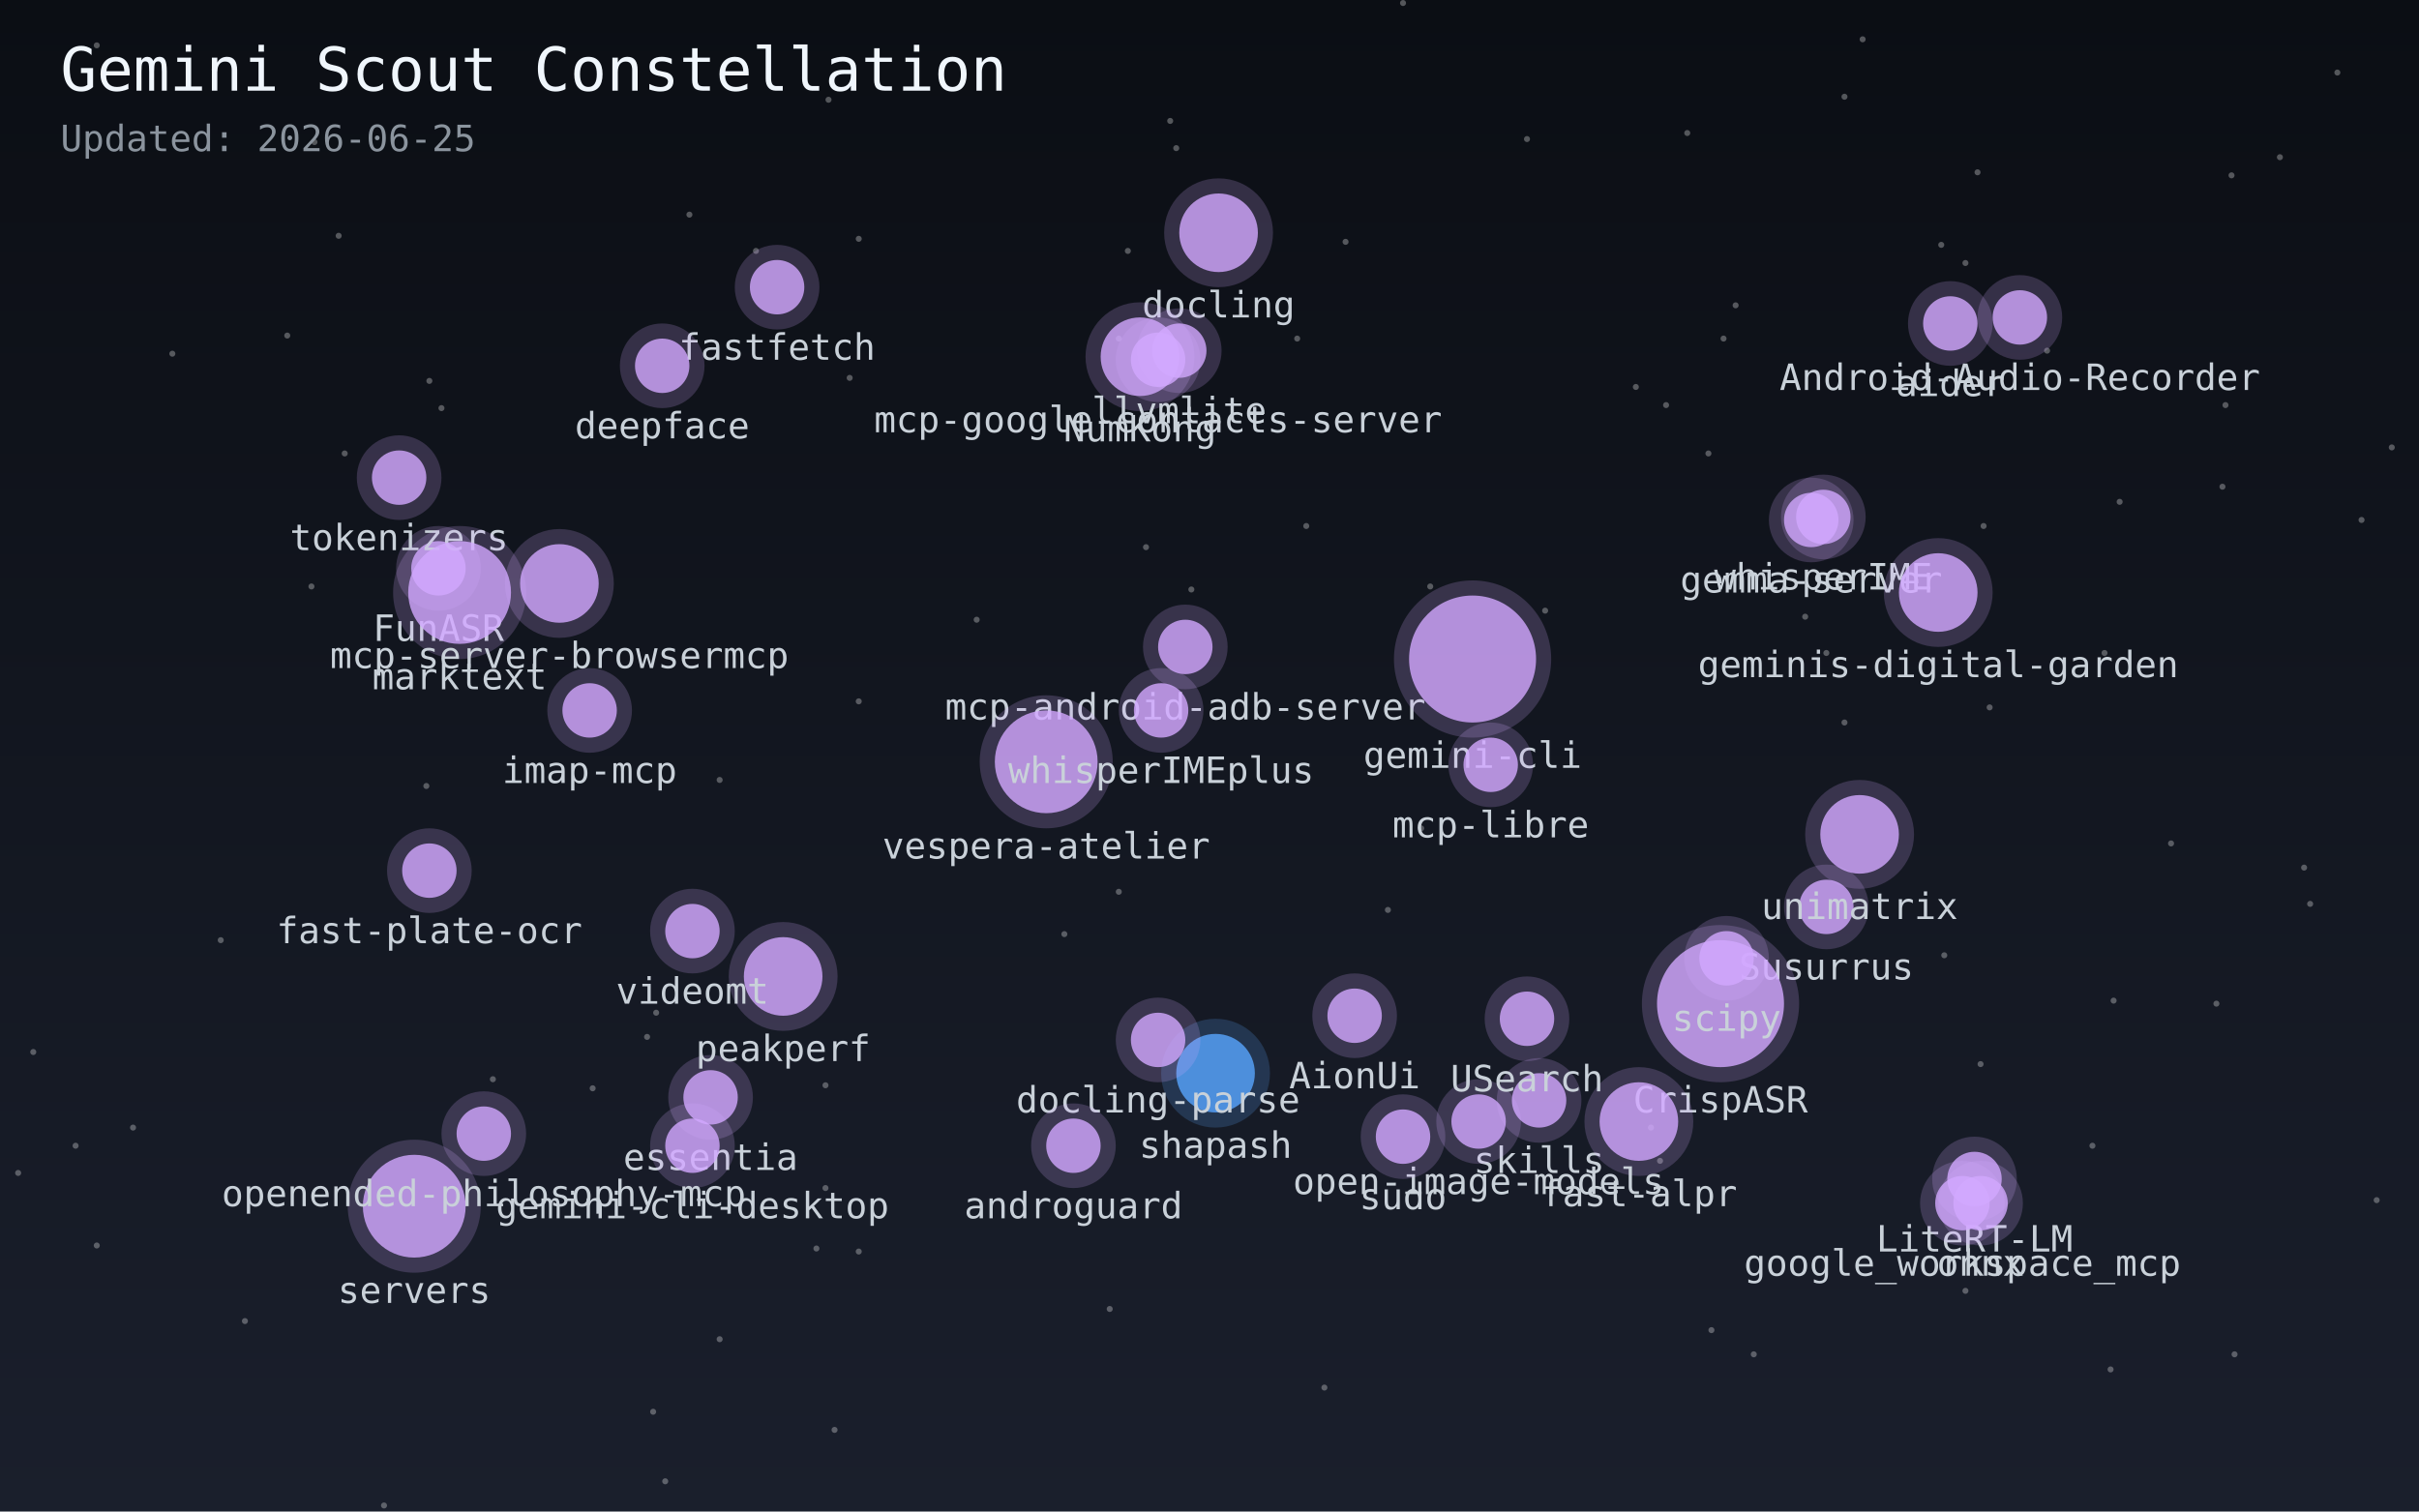
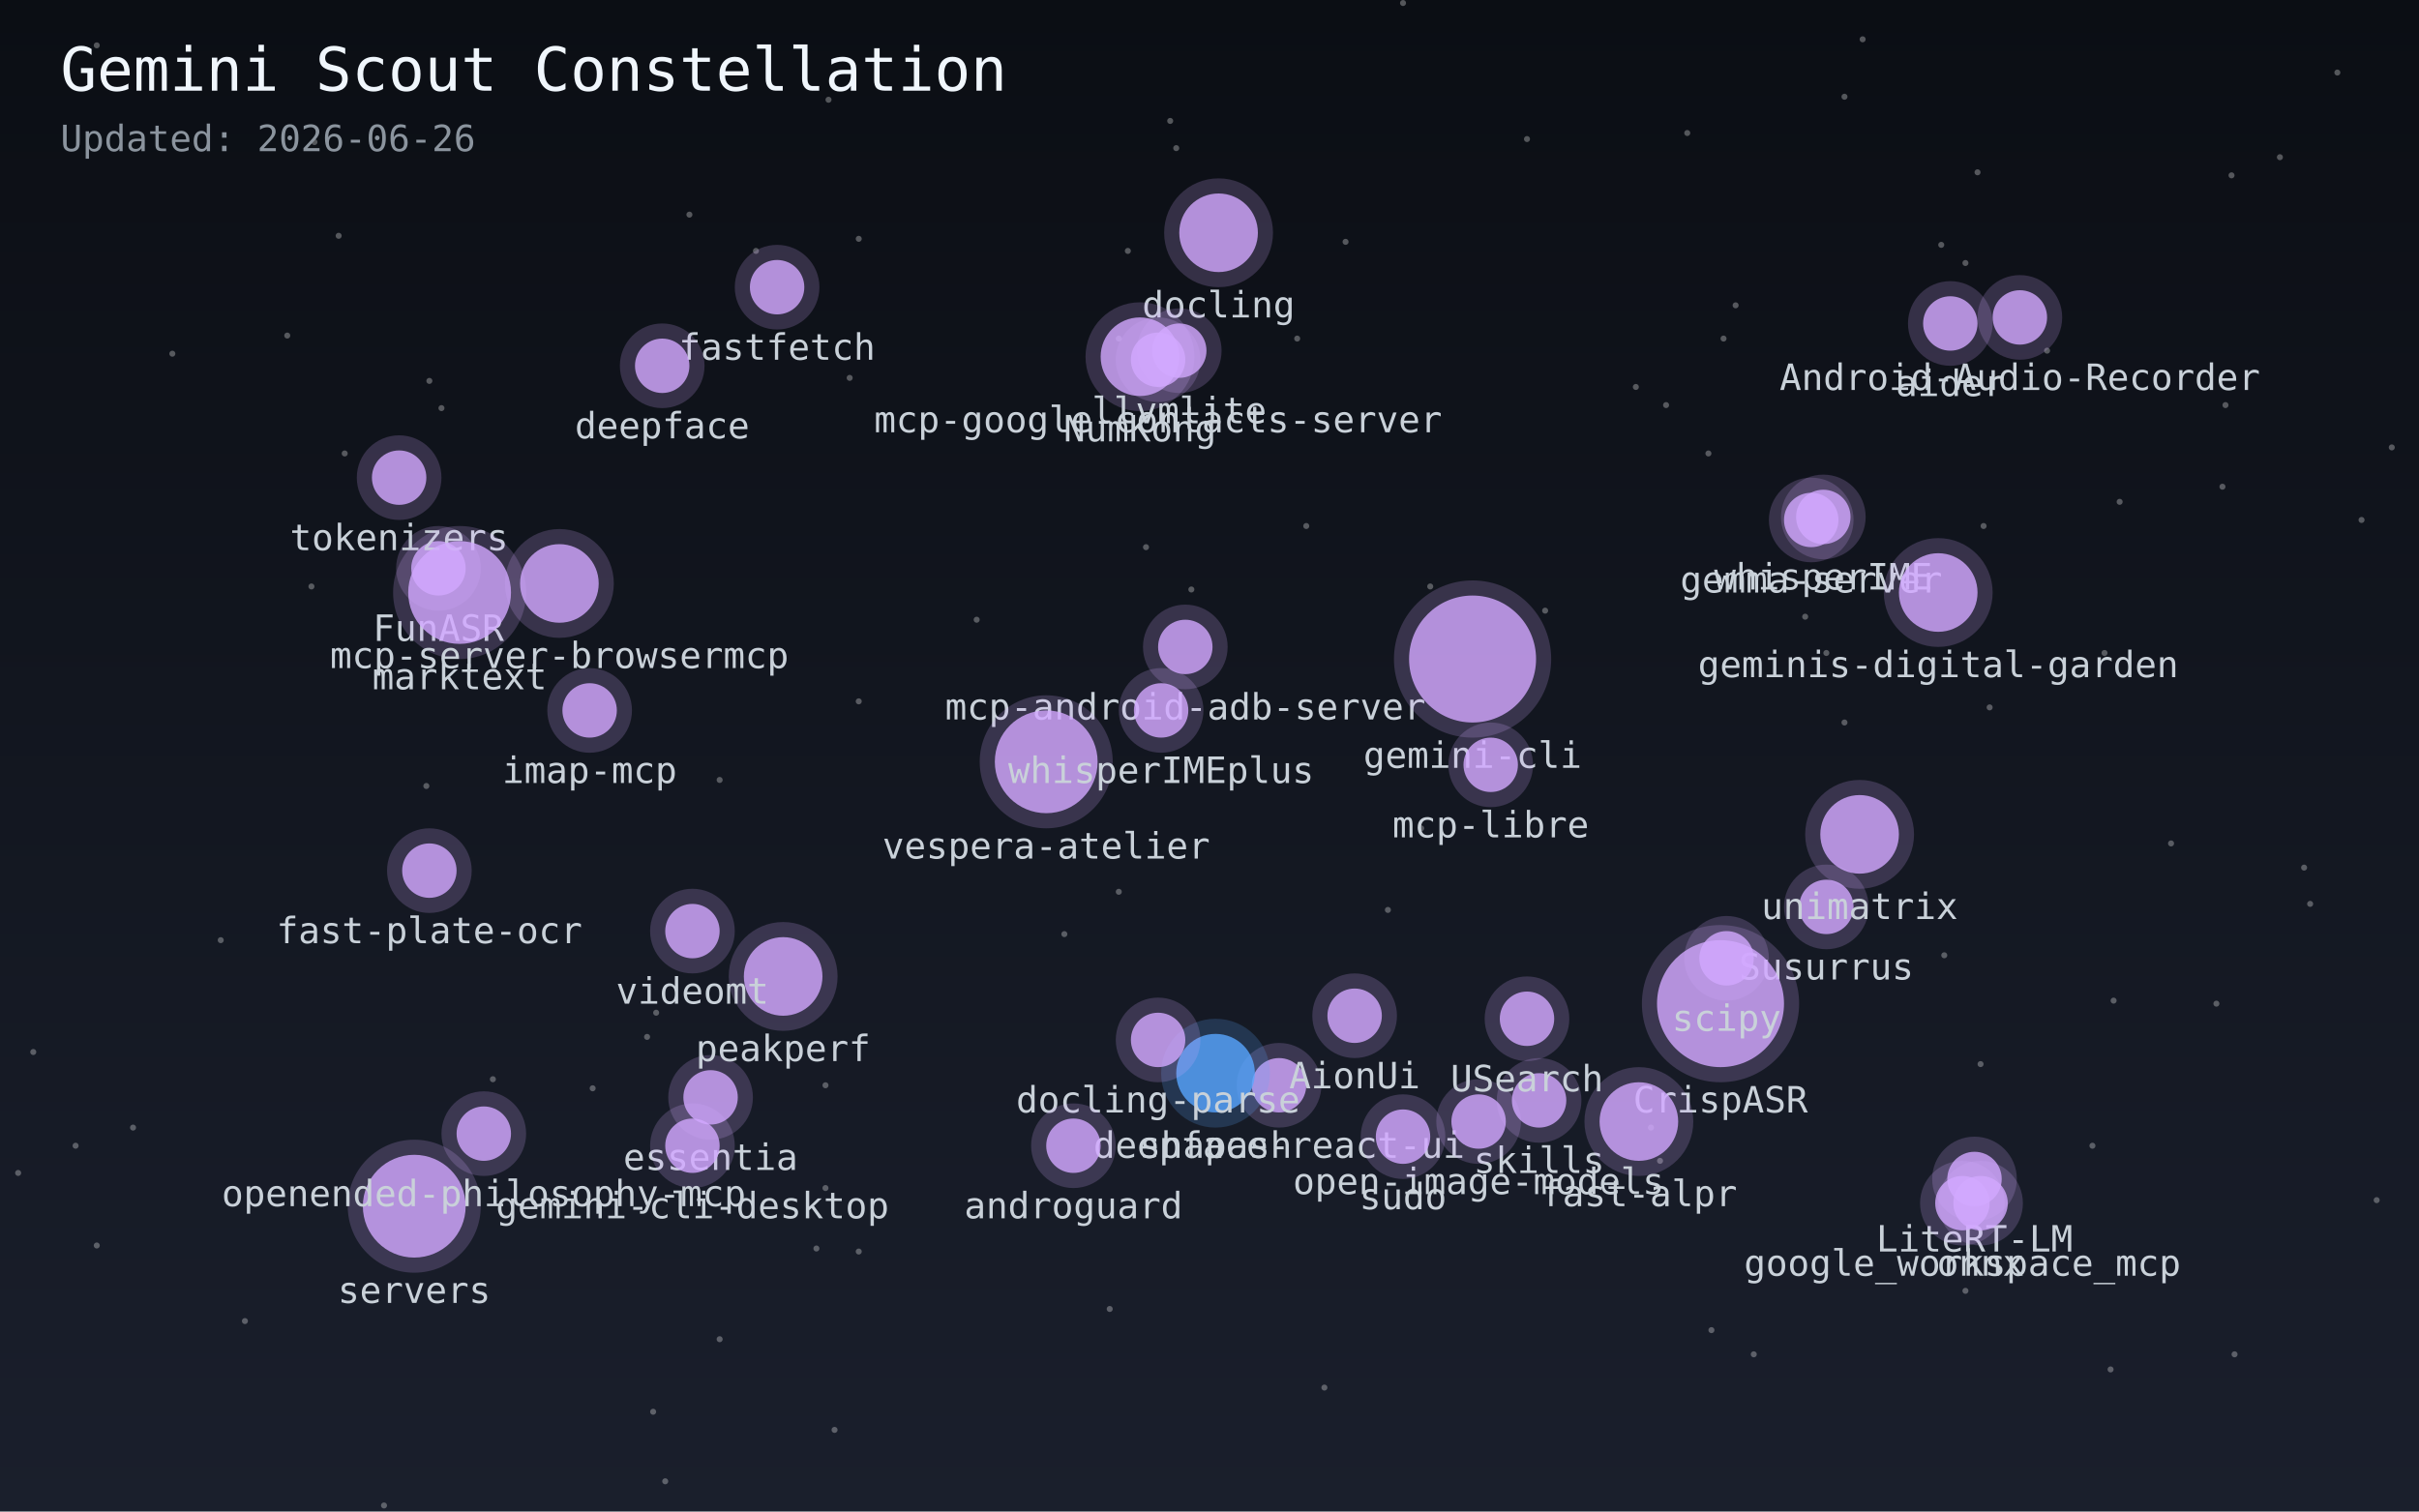
<svg xmlns="http://www.w3.org/2000/svg" width="800" height="500">
  <defs>
    <linearGradient id="sky" x1="0%" y1="0%" x2="0%" y2="100%">
      <stop offset="0%" style="stop-color:#0b0e14;stop-opacity:1" />
      <stop offset="100%" style="stop-color:#1a1f2c;stop-opacity:1" />
    </linearGradient>
  </defs>
  <rect width="100%" height="100%" fill="url(#sky)" />
  <circle cx="654" cy="57" r="1" fill="white" opacity="0.3" />
  <circle cx="25" cy="379" r="1" fill="white" opacity="0.3" />
  <circle cx="281" cy="125" r="1" fill="white" opacity="0.3" />
  <circle cx="228" cy="71" r="1" fill="white" opacity="0.3" />
  <circle cx="754" cy="52" r="1" fill="white" opacity="0.3" />
  <circle cx="692" cy="379" r="1" fill="white" opacity="0.3" />
  <circle cx="558" cy="44" r="1" fill="white" opacity="0.3" />
  <circle cx="604" cy="216" r="1" fill="white" opacity="0.3" />
  <circle cx="32" cy="15" r="1" fill="white" opacity="0.3" />
  <circle cx="95" cy="111" r="1" fill="white" opacity="0.3" />
  <circle cx="238" cy="258" r="1" fill="white" opacity="0.3" />
  <circle cx="616" cy="13" r="1" fill="white" opacity="0.3" />
  <circle cx="574" cy="101" r="1" fill="white" opacity="0.3" />
  <circle cx="733" cy="332" r="1" fill="white" opacity="0.3" />
  <circle cx="718" cy="279" r="1" fill="white" opacity="0.3" />
  <circle cx="429" cy="112" r="1" fill="white" opacity="0.3" />
  <circle cx="459" cy="301" r="1" fill="white" opacity="0.3" />
  <circle cx="284" cy="414" r="1" fill="white" opacity="0.3" />
  <circle cx="6" cy="388" r="1" fill="white" opacity="0.3" />
  <circle cx="163" cy="357" r="1" fill="white" opacity="0.3" />
  <circle cx="432" cy="174" r="1" fill="white" opacity="0.3" />
  <circle cx="284" cy="79" r="1" fill="white" opacity="0.3" />
  <circle cx="220" cy="490" r="1" fill="white" opacity="0.3" />
  <circle cx="781" cy="172" r="1" fill="white" opacity="0.3" />
  <circle cx="104" cy="47" r="1" fill="white" opacity="0.3" />
  <circle cx="389" cy="49" r="1" fill="white" opacity="0.3" />
  <circle cx="367" cy="433" r="1" fill="white" opacity="0.3" />
  <circle cx="352" cy="309" r="1" fill="white" opacity="0.3" />
  <circle cx="270" cy="413" r="1" fill="white" opacity="0.3" />
  <circle cx="44" cy="373" r="1" fill="white" opacity="0.3" />
  <circle cx="470" cy="274" r="1" fill="white" opacity="0.3" />
  <circle cx="127" cy="498" r="1" fill="white" opacity="0.3" />
  <circle cx="387" cy="40" r="1" fill="white" opacity="0.3" />
  <circle cx="565" cy="150" r="1" fill="white" opacity="0.3" />
  <circle cx="643" cy="316" r="1" fill="white" opacity="0.3" />
  <circle cx="370" cy="295" r="1" fill="white" opacity="0.3" />
  <circle cx="196" cy="360" r="1" fill="white" opacity="0.3" />
  <circle cx="71" cy="23" r="1" fill="white" opacity="0.3" />
  <circle cx="677" cy="116" r="1" fill="white" opacity="0.3" />
  <circle cx="791" cy="148" r="1" fill="white" opacity="0.3" />
  <circle cx="81" cy="437" r="1" fill="white" opacity="0.3" />
  <circle cx="238" cy="443" r="1" fill="white" opacity="0.3" />
  <circle cx="103" cy="194" r="1" fill="white" opacity="0.3" />
  <circle cx="284" cy="232" r="1" fill="white" opacity="0.3" />
  <circle cx="650" cy="427" r="1" fill="white" opacity="0.3" />
  <circle cx="373" cy="83" r="1" fill="white" opacity="0.3" />
  <circle cx="379" cy="181" r="1" fill="white" opacity="0.3" />
  <circle cx="214" cy="343" r="1" fill="white" opacity="0.3" />
  <circle cx="273" cy="359" r="1" fill="white" opacity="0.3" />
  <circle cx="699" cy="331" r="1" fill="white" opacity="0.3" />
  <circle cx="73" cy="311" r="1" fill="white" opacity="0.3" />
  <circle cx="650" cy="87" r="1" fill="white" opacity="0.3" />
  <circle cx="546" cy="373" r="1" fill="white" opacity="0.3" />
  <circle cx="250" cy="83" r="1" fill="white" opacity="0.3" />
  <circle cx="473" cy="194" r="1" fill="white" opacity="0.3" />
  <circle cx="276" cy="473" r="1" fill="white" opacity="0.3" />
  <circle cx="655" cy="352" r="1" fill="white" opacity="0.3" />
  <circle cx="570" cy="112" r="1" fill="white" opacity="0.3" />
  <circle cx="701" cy="166" r="1" fill="white" opacity="0.3" />
  <circle cx="786" cy="397" r="1" fill="white" opacity="0.3" />
  <circle cx="57" cy="117" r="1" fill="white" opacity="0.3" />
  <circle cx="32" cy="412" r="1" fill="white" opacity="0.3" />
  <circle cx="323" cy="205" r="1" fill="white" opacity="0.3" />
  <circle cx="274" cy="33" r="1" fill="white" opacity="0.3" />
  <circle cx="216" cy="467" r="1" fill="white" opacity="0.3" />
  <circle cx="580" cy="448" r="1" fill="white" opacity="0.3" />
  <circle cx="735" cy="161" r="1" fill="white" opacity="0.3" />
  <circle cx="217" cy="335" r="1" fill="white" opacity="0.3" />
  <circle cx="511" cy="202" r="1" fill="white" opacity="0.3" />
  <circle cx="658" cy="234" r="1" fill="white" opacity="0.3" />
  <circle cx="146" cy="135" r="1" fill="white" opacity="0.3" />
  <circle cx="142" cy="126" r="1" fill="white" opacity="0.3" />
  <circle cx="762" cy="287" r="1" fill="white" opacity="0.3" />
  <circle cx="551" cy="134" r="1" fill="white" opacity="0.3" />
  <circle cx="764" cy="299" r="1" fill="white" opacity="0.3" />
  <circle cx="438" cy="459" r="1" fill="white" opacity="0.3" />
  <circle cx="597" cy="204" r="1" fill="white" opacity="0.3" />
  <circle cx="370" cy="112" r="1" fill="white" opacity="0.3" />
  <circle cx="141" cy="260" r="1" fill="white" opacity="0.3" />
  <circle cx="505" cy="46" r="1" fill="white" opacity="0.3" />
  <circle cx="773" cy="24" r="1" fill="white" opacity="0.3" />
  <circle cx="112" cy="78" r="1" fill="white" opacity="0.3" />
  <circle cx="642" cy="81" r="1" fill="white" opacity="0.3" />
  <circle cx="696" cy="216" r="1" fill="white" opacity="0.3" />
  <circle cx="610" cy="32" r="1" fill="white" opacity="0.3" />
  <circle cx="394" cy="195" r="1" fill="white" opacity="0.3" />
  <circle cx="610" cy="239" r="1" fill="white" opacity="0.3" />
  <circle cx="541" cy="128" r="1" fill="white" opacity="0.3" />
  <circle cx="566" cy="440" r="1" fill="white" opacity="0.3" />
  <circle cx="11" cy="348" r="1" fill="white" opacity="0.3" />
  <circle cx="738" cy="58" r="1" fill="white" opacity="0.3" />
  <circle cx="698" cy="453" r="1" fill="white" opacity="0.3" />
  <circle cx="549" cy="384" r="1" fill="white" opacity="0.3" />
  <circle cx="273" cy="393" r="1" fill="white" opacity="0.3" />
  <circle cx="656" cy="174" r="1" fill="white" opacity="0.3" />
  <circle cx="114" cy="150" r="1" fill="white" opacity="0.3" />
  <circle cx="445" cy="80" r="1" fill="white" opacity="0.3" />
  <circle cx="464" cy="1" r="1" fill="white" opacity="0.3" />
  <circle cx="739" cy="448" r="1" fill="white" opacity="0.3" />
  <circle cx="736" cy="134" r="1" fill="white" opacity="0.3" />
+   <circle cx="423" cy="359" r="9" fill="#d2a8ff" opacity="0.8">
+     </circle>
+   <circle cx="423" cy="359" r="14" fill="#d2a8ff" opacity="0.2" />
+   <text x="423" y="383" fill="#c9d1d9" font-size="12" font-family="monospace" text-anchor="middle">deepface-react-ui</text>
  <circle cx="604" cy="300" r="9" fill="#d2a8ff" opacity="0.8">
    </circle>
  <circle cx="604" cy="300" r="14" fill="#d2a8ff" opacity="0.2" />
  <text x="604" y="324" fill="#c9d1d9" font-size="12" font-family="monospace" text-anchor="middle">Susurrus</text>
  <circle cx="569" cy="332" r="21" fill="#d2a8ff" opacity="0.8">
    </circle>
  <circle cx="569" cy="332" r="26" fill="#d2a8ff" opacity="0.2" />
  <text x="569" y="368" fill="#c9d1d9" font-size="12" font-family="monospace" text-anchor="middle">CrispASR</text>
  <circle cx="599" cy="172" r="9" fill="#d2a8ff" opacity="0.8">
    </circle>
  <circle cx="599" cy="172" r="14" fill="#d2a8ff" opacity="0.2" />
  <text x="599" y="196" fill="#c9d1d9" font-size="12" font-family="monospace" text-anchor="middle">gemma-server</text>
  <circle cx="653" cy="390" r="9" fill="#d2a8ff" opacity="0.8">
    </circle>
  <circle cx="653" cy="390" r="14" fill="#d2a8ff" opacity="0.2" />
  <text x="653" y="414" fill="#c9d1d9" font-size="12" font-family="monospace" text-anchor="middle">LiteRT-LM</text>
  <circle cx="403" cy="77" r="13" fill="#d2a8ff" opacity="0.8">
    </circle>
  <circle cx="403" cy="77" r="18" fill="#d2a8ff" opacity="0.2" />
  <text x="403" y="105" fill="#c9d1d9" font-size="12" font-family="monospace" text-anchor="middle">docling</text>
  <circle cx="145" cy="188" r="9" fill="#d2a8ff" opacity="0.8">
    </circle>
  <circle cx="145" cy="188" r="14" fill="#d2a8ff" opacity="0.2" />
  <text x="145" y="212" fill="#c9d1d9" font-size="12" font-family="monospace" text-anchor="middle">FunASR</text>
  <circle cx="235" cy="363" r="9" fill="#d2a8ff" opacity="0.8">
    </circle>
  <circle cx="235" cy="363" r="14" fill="#d2a8ff" opacity="0.2" />
  <text x="235" y="387" fill="#c9d1d9" font-size="12" font-family="monospace" text-anchor="middle">essentia</text>
  <circle cx="402" cy="355" r="13" fill="#58a6ff" opacity="0.8">
    </circle>
  <circle cx="402" cy="355" r="18" fill="#58a6ff" opacity="0.2" />
  <text x="402" y="383" fill="#c9d1d9" font-size="12" font-family="monospace" text-anchor="middle">shapash</text>
  <circle cx="259" cy="323" r="13" fill="#d2a8ff" opacity="0.8">
    </circle>
  <circle cx="259" cy="323" r="18" fill="#d2a8ff" opacity="0.2" />
  <text x="259" y="351" fill="#c9d1d9" font-size="12" font-family="monospace" text-anchor="middle">peakperf</text>
  <circle cx="509" cy="364" r="9" fill="#d2a8ff" opacity="0.8">
    </circle>
  <circle cx="509" cy="364" r="14" fill="#d2a8ff" opacity="0.2" />
  <text x="509" y="388" fill="#c9d1d9" font-size="12" font-family="monospace" text-anchor="middle">skills</text>
  <circle cx="229" cy="308" r="9" fill="#d2a8ff" opacity="0.8">
    </circle>
  <circle cx="229" cy="308" r="14" fill="#d2a8ff" opacity="0.2" />
  <text x="229" y="332" fill="#c9d1d9" font-size="12" font-family="monospace" text-anchor="middle">videomt</text>
  <circle cx="383" cy="344" r="9" fill="#d2a8ff" opacity="0.8">
    </circle>
  <circle cx="383" cy="344" r="14" fill="#d2a8ff" opacity="0.2" />
  <text x="383" y="368" fill="#c9d1d9" font-size="12" font-family="monospace" text-anchor="middle">docling-parse</text>
  <circle cx="542" cy="371" r="13" fill="#d2a8ff" opacity="0.8">
    </circle>
  <circle cx="542" cy="371" r="18" fill="#d2a8ff" opacity="0.2" />
  <text x="542" y="399" fill="#c9d1d9" font-size="12" font-family="monospace" text-anchor="middle">fast-alpr</text>
  <circle cx="489" cy="371" r="9" fill="#d2a8ff" opacity="0.8">
    </circle>
  <circle cx="489" cy="371" r="14" fill="#d2a8ff" opacity="0.2" />
  <text x="489" y="395" fill="#c9d1d9" font-size="12" font-family="monospace" text-anchor="middle">open-image-models</text>
  <circle cx="142" cy="288" r="9" fill="#d2a8ff" opacity="0.8">
    </circle>
  <circle cx="142" cy="288" r="14" fill="#d2a8ff" opacity="0.2" />
  <text x="142" y="312" fill="#c9d1d9" font-size="12" font-family="monospace" text-anchor="middle">fast-plate-ocr</text>
  <circle cx="257" cy="95" r="9" fill="#d2a8ff" opacity="0.8">
    </circle>
  <circle cx="257" cy="95" r="14" fill="#d2a8ff" opacity="0.2" />
  <text x="257" y="119" fill="#c9d1d9" font-size="12" font-family="monospace" text-anchor="middle">fastfetch</text>
  <circle cx="571" cy="317" r="9" fill="#d2a8ff" opacity="0.8">
    </circle>
  <circle cx="571" cy="317" r="14" fill="#d2a8ff" opacity="0.2" />
  <text x="571" y="341" fill="#c9d1d9" font-size="12" font-family="monospace" text-anchor="middle">scipy</text>
  <circle cx="668" cy="105" r="9" fill="#d2a8ff" opacity="0.8">
    </circle>
  <circle cx="668" cy="105" r="14" fill="#d2a8ff" opacity="0.2" />
  <text x="668" y="129" fill="#c9d1d9" font-size="12" font-family="monospace" text-anchor="middle">Android-Audio-Recorder</text>
  <circle cx="505" cy="337" r="9" fill="#d2a8ff" opacity="0.8">
    </circle>
  <circle cx="505" cy="337" r="14" fill="#d2a8ff" opacity="0.2" />
  <text x="505" y="361" fill="#c9d1d9" font-size="12" font-family="monospace" text-anchor="middle">USearch</text>
  <circle cx="377" cy="118" r="13" fill="#d2a8ff" opacity="0.8">
    </circle>
  <circle cx="377" cy="118" r="18" fill="#d2a8ff" opacity="0.2" />
  <text x="377" y="146" fill="#c9d1d9" font-size="12" font-family="monospace" text-anchor="middle">NumKong</text>
  <circle cx="132" cy="158" r="9" fill="#d2a8ff" opacity="0.8">
    </circle>
  <circle cx="132" cy="158" r="14" fill="#d2a8ff" opacity="0.2" />
  <text x="132" y="182" fill="#c9d1d9" font-size="12" font-family="monospace" text-anchor="middle">tokenizers</text>
  <circle cx="219" cy="121" r="9" fill="#d2a8ff" opacity="0.8">
    </circle>
  <circle cx="219" cy="121" r="14" fill="#d2a8ff" opacity="0.2" />
  <text x="219" y="145" fill="#c9d1d9" font-size="12" font-family="monospace" text-anchor="middle">deepface</text>
  <circle cx="448" cy="336" r="9" fill="#d2a8ff" opacity="0.8">
    </circle>
  <circle cx="448" cy="336" r="14" fill="#d2a8ff" opacity="0.2" />
  <text x="448" y="360" fill="#c9d1d9" font-size="12" font-family="monospace" text-anchor="middle">AionUi</text>
  <circle cx="152" cy="196" r="17" fill="#d2a8ff" opacity="0.8">
    </circle>
  <circle cx="152" cy="196" r="22" fill="#d2a8ff" opacity="0.2" />
  <text x="152" y="228" fill="#c9d1d9" font-size="12" font-family="monospace" text-anchor="middle">marktext</text>
  <circle cx="655" cy="398" r="9" fill="#d2a8ff" opacity="0.8">
    </circle>
  <circle cx="655" cy="398" r="14" fill="#d2a8ff" opacity="0.2" />
  <text x="655" y="422" fill="#c9d1d9" font-size="12" font-family="monospace" text-anchor="middle">onnx</text>
  <circle cx="390" cy="116" r="9" fill="#d2a8ff" opacity="0.8">
    </circle>
  <circle cx="390" cy="116" r="14" fill="#d2a8ff" opacity="0.2" />
  <text x="390" y="140" fill="#c9d1d9" font-size="12" font-family="monospace" text-anchor="middle">llvmlite</text>
  <circle cx="392" cy="214" r="9" fill="#d2a8ff" opacity="0.8">
    </circle>
  <circle cx="392" cy="214" r="14" fill="#d2a8ff" opacity="0.2" />
  <text x="392" y="238" fill="#c9d1d9" font-size="12" font-family="monospace" text-anchor="middle">mcp-android-adb-server</text>
  <circle cx="487" cy="218" r="21" fill="#d2a8ff" opacity="0.8">
    </circle>
  <circle cx="487" cy="218" r="26" fill="#d2a8ff" opacity="0.2" />
  <text x="487" y="254" fill="#c9d1d9" font-size="12" font-family="monospace" text-anchor="middle">gemini-cli</text>
  <circle cx="355" cy="379" r="9" fill="#d2a8ff" opacity="0.8">
    </circle>
  <circle cx="355" cy="379" r="14" fill="#d2a8ff" opacity="0.2" />
  <text x="355" y="403" fill="#c9d1d9" font-size="12" font-family="monospace" text-anchor="middle">androguard</text>
  <circle cx="615" cy="276" r="13" fill="#d2a8ff" opacity="0.8">
    </circle>
  <circle cx="615" cy="276" r="18" fill="#d2a8ff" opacity="0.2" />
  <text x="615" y="304" fill="#c9d1d9" font-size="12" font-family="monospace" text-anchor="middle">unimatrix</text>
  <circle cx="464" cy="376" r="9" fill="#d2a8ff" opacity="0.8">
    </circle>
  <circle cx="464" cy="376" r="14" fill="#d2a8ff" opacity="0.2" />
  <text x="464" y="400" fill="#c9d1d9" font-size="12" font-family="monospace" text-anchor="middle">sudo</text>
  <circle cx="229" cy="379" r="9" fill="#d2a8ff" opacity="0.8">
    </circle>
  <circle cx="229" cy="379" r="14" fill="#d2a8ff" opacity="0.2" />
  <text x="229" y="403" fill="#c9d1d9" font-size="12" font-family="monospace" text-anchor="middle">gemini-cli-desktop</text>
  <circle cx="346" cy="252" r="17" fill="#d2a8ff" opacity="0.8">
    </circle>
  <circle cx="346" cy="252" r="22" fill="#d2a8ff" opacity="0.2" />
  <text x="346" y="284" fill="#c9d1d9" font-size="12" font-family="monospace" text-anchor="middle">vespera-atelier</text>
  <circle cx="137" cy="399" r="17" fill="#d2a8ff" opacity="0.8">
    </circle>
  <circle cx="137" cy="399" r="22" fill="#d2a8ff" opacity="0.2" />
  <text x="137" y="431" fill="#c9d1d9" font-size="12" font-family="monospace" text-anchor="middle">servers</text>
  <circle cx="645" cy="107" r="9" fill="#d2a8ff" opacity="0.8">
    </circle>
  <circle cx="645" cy="107" r="14" fill="#d2a8ff" opacity="0.2" />
  <text x="645" y="131" fill="#c9d1d9" font-size="12" font-family="monospace" text-anchor="middle">aider</text>
  <circle cx="493" cy="253" r="9" fill="#d2a8ff" opacity="0.8">
    </circle>
  <circle cx="493" cy="253" r="14" fill="#d2a8ff" opacity="0.2" />
  <text x="493" y="277" fill="#c9d1d9" font-size="12" font-family="monospace" text-anchor="middle">mcp-libre</text>
  <circle cx="383" cy="119" r="9" fill="#d2a8ff" opacity="0.8">
    </circle>
  <circle cx="383" cy="119" r="14" fill="#d2a8ff" opacity="0.2" />
  <text x="383" y="143" fill="#c9d1d9" font-size="12" font-family="monospace" text-anchor="middle">mcp-google-contacts-server</text>
  <circle cx="160" cy="375" r="9" fill="#d2a8ff" opacity="0.8">
    </circle>
  <circle cx="160" cy="375" r="14" fill="#d2a8ff" opacity="0.2" />
  <text x="160" y="399" fill="#c9d1d9" font-size="12" font-family="monospace" text-anchor="middle">openended-philosophy-mcp</text>
  <circle cx="603" cy="171" r="9" fill="#d2a8ff" opacity="0.8">
    </circle>
  <circle cx="603" cy="171" r="14" fill="#d2a8ff" opacity="0.2" />
  <text x="603" y="195" fill="#c9d1d9" font-size="12" font-family="monospace" text-anchor="middle">whisperIME</text>
  <circle cx="384" cy="235" r="9" fill="#d2a8ff" opacity="0.8">
    </circle>
  <circle cx="384" cy="235" r="14" fill="#d2a8ff" opacity="0.2" />
  <text x="384" y="259" fill="#c9d1d9" font-size="12" font-family="monospace" text-anchor="middle">whisperIMEplus</text>
  <circle cx="641" cy="196" r="13" fill="#d2a8ff" opacity="0.8">
    </circle>
  <circle cx="641" cy="196" r="18" fill="#d2a8ff" opacity="0.2" />
  <text x="641" y="224" fill="#c9d1d9" font-size="12" font-family="monospace" text-anchor="middle">geminis-digital-garden</text>
  <circle cx="185" cy="193" r="13" fill="#d2a8ff" opacity="0.8">
    </circle>
  <circle cx="185" cy="193" r="18" fill="#d2a8ff" opacity="0.2" />
  <text x="185" y="221" fill="#c9d1d9" font-size="12" font-family="monospace" text-anchor="middle">mcp-server-browsermcp</text>
  <circle cx="195" cy="235" r="9" fill="#d2a8ff" opacity="0.8">
    </circle>
  <circle cx="195" cy="235" r="14" fill="#d2a8ff" opacity="0.2" />
  <text x="195" y="259" fill="#c9d1d9" font-size="12" font-family="monospace" text-anchor="middle">imap-mcp</text>
  <circle cx="649" cy="398" r="9" fill="#d2a8ff" opacity="0.8">
    </circle>
  <circle cx="649" cy="398" r="14" fill="#d2a8ff" opacity="0.2" />
  <text x="649" y="422" fill="#c9d1d9" font-size="12" font-family="monospace" text-anchor="middle">google_workspace_mcp</text>
  <text x="20" y="30" fill="#f0f6fc" font-size="20" font-family="monospace">Gemini Scout Constellation</text>
-   <text x="20" y="50" fill="#8b949e" font-size="12" font-family="monospace">Updated: 2026-06-25</text>
+   <text x="20" y="50" fill="#8b949e" font-size="12" font-family="monospace">Updated: 2026-06-26</text>
</svg>
